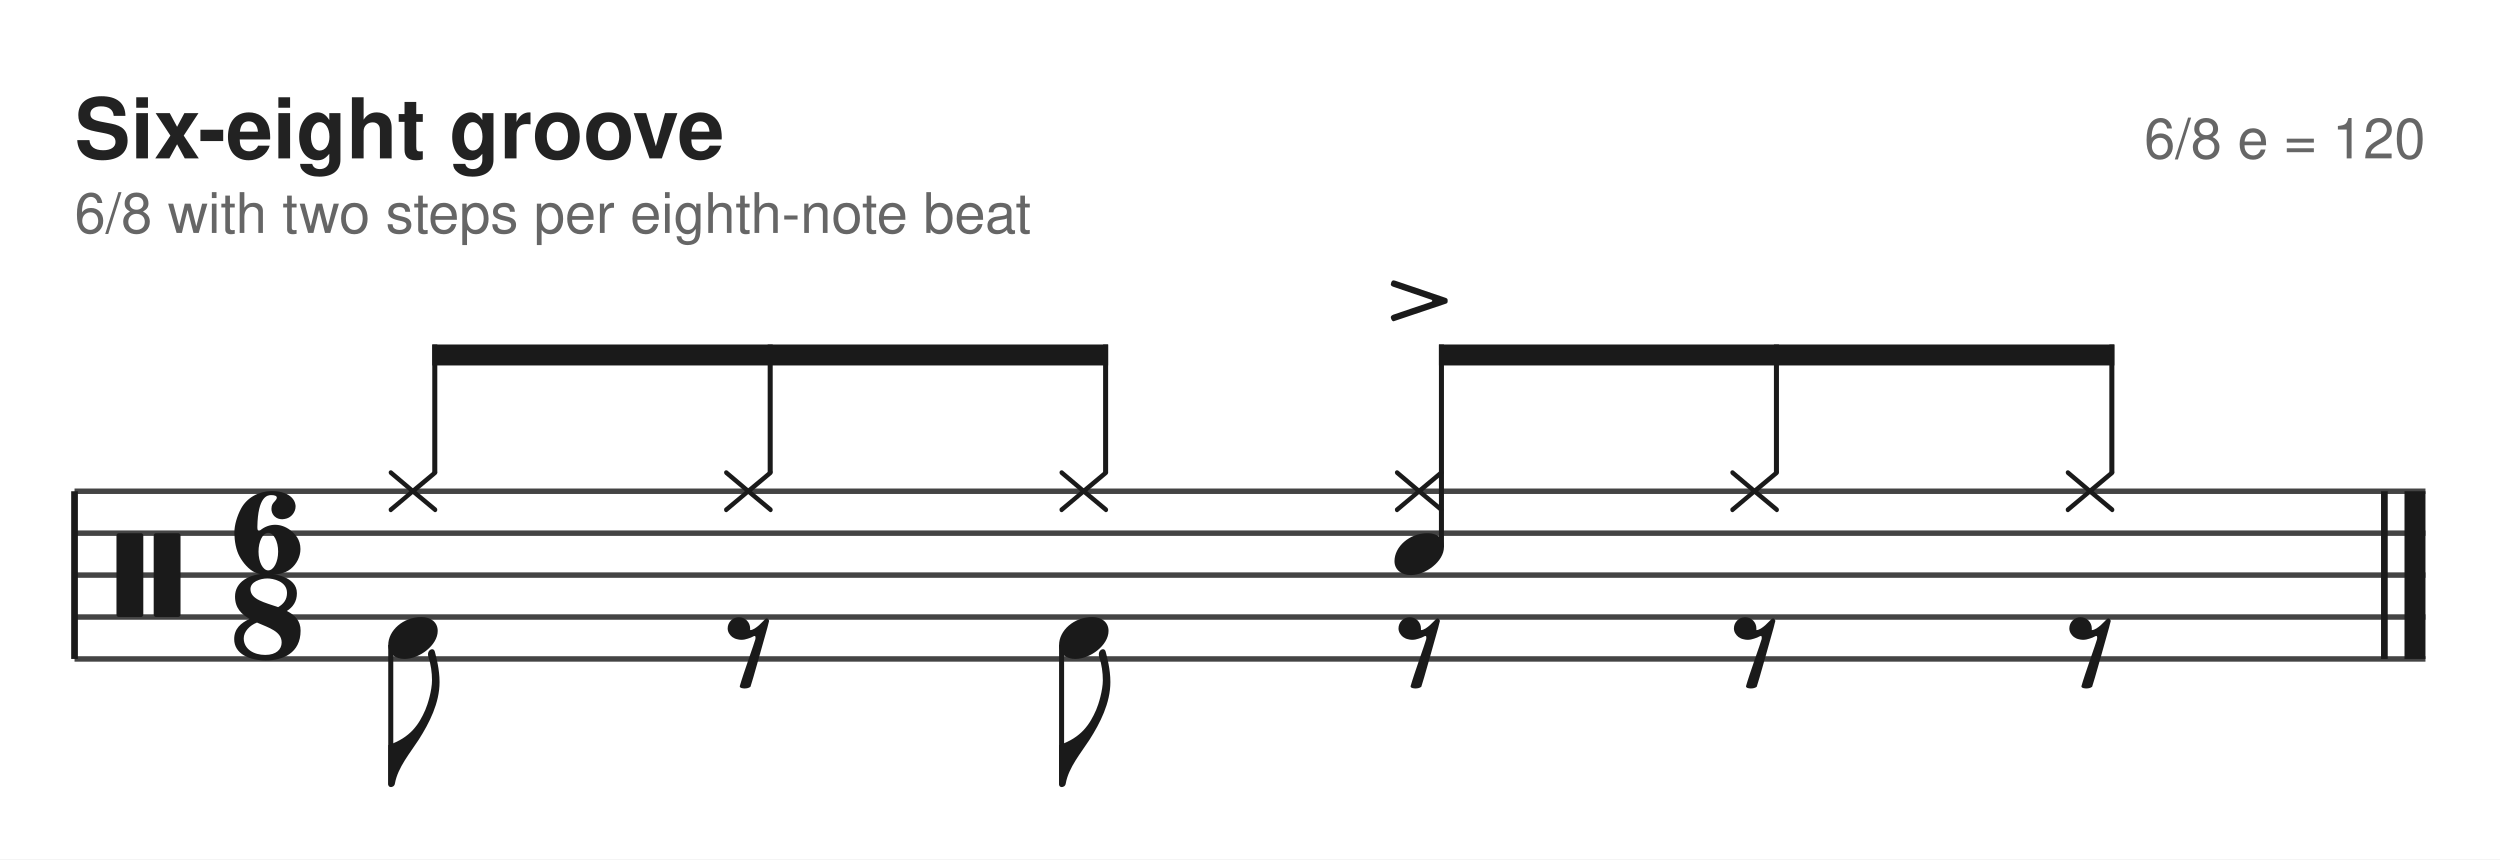
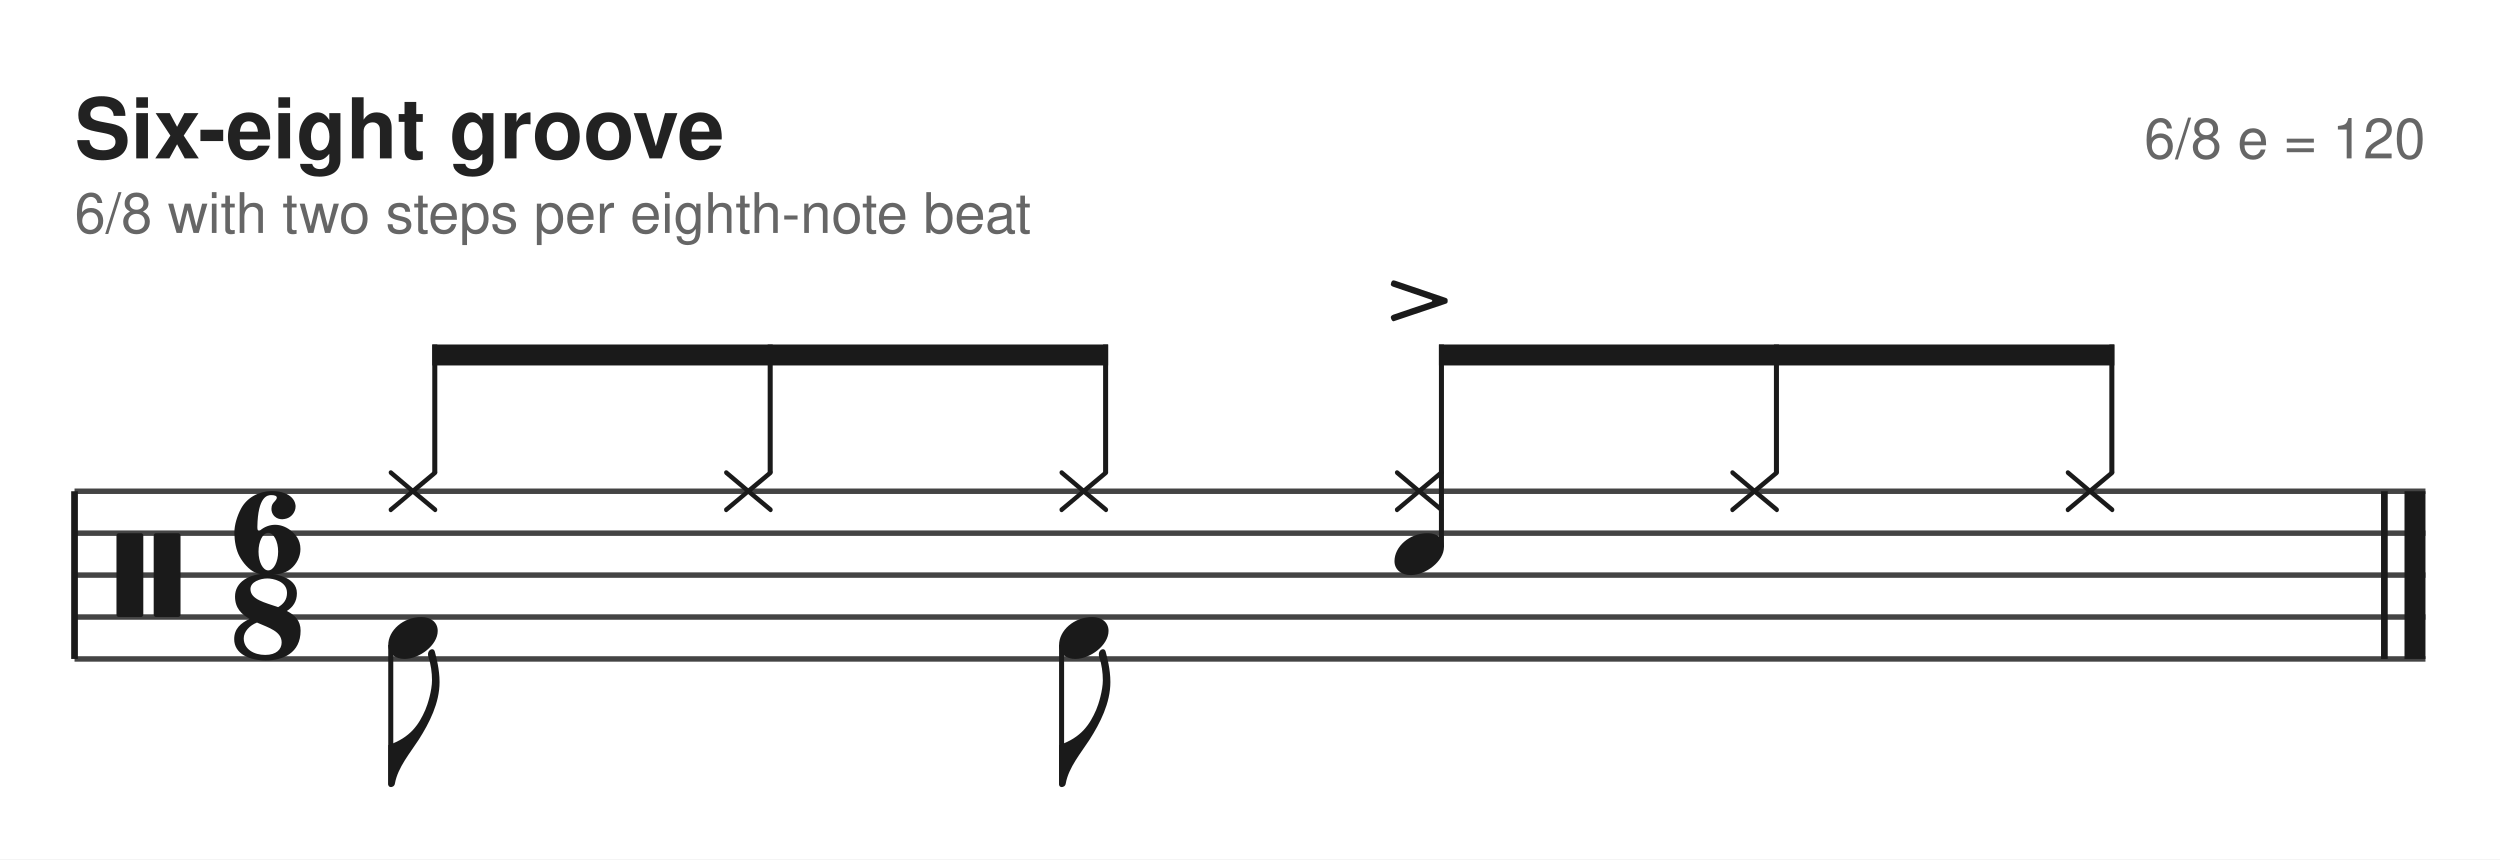
<svg xmlns="http://www.w3.org/2000/svg" id="drumdrom-0" width="536.65" height="184.45" viewBox="0 0 536.65 184.45" role="img" aria-labelledby="drumdrom-0-title drumdrom-0-desc" font-family="Helvetica, Arial, sans-serif">
  <defs>
    <path id="drumdrom-0-g-unpitchedPercussionClef1" d="M0.64 0.94L0.64-0.94C0.64-0.972 0.616-1 0.584-1L0.056-1C0.024-1 0-0.972 0-0.94L0 0.94C0 0.972 0.024 1 0.056 1L0.584 1C0.616 1 0.64 0.972 0.64 0.94M1.528-0.94C1.528-0.972 1.504-1 1.472-1L0.944-1C0.912-1 0.888-0.972 0.888-0.94L0.888 0.94C0.888 0.972 0.912 1 0.944 1L1.472 1C1.504 1 1.528 0.972 1.528 0.94" />
    <path id="drumdrom-0-g-noteheadBlack" d="M0.388 0.5C0.744 0.5 1.18 0.172 1.18-0.168C1.18-0.372 1.02-0.5 0.792-0.5C0.352-0.5 0-0.176 0 0.168C0 0.376 0.172 0.5 0.388 0.5" />
    <path id="drumdrom-0-g-noteheadXBlack" d="M1.14 0.396L0.664 0L1.14-0.4C1.152-0.408 1.16-0.428 1.16-0.444C1.16-0.476 1.132-0.5 1.108-0.5C1.1-0.5 1.088-0.496 1.08-0.492L0.576-0.072L0.08-0.492C0.072-0.496 0.06-0.5 0.048-0.5C0.02-0.5 0-0.472 0-0.448C0-0.432 0.008-0.412 0.02-0.4L0.496 0L0.02 0.396C0.004 0.408 0 0.424 0 0.44C0 0.472 0.02 0.5 0.052 0.5C0.064 0.5 0.072 0.496 0.08 0.488L0.576 0.068L1.08 0.488C1.088 0.496 1.1 0.5 1.108 0.5C1.14 0.5 1.16 0.468 1.16 0.444C1.16 0.424 1.152 0.408 1.14 0.396" />
    <path id="drumdrom-0-g-flag8thDown" d="M0.96-3.04C1.016-2.872 1.044-2.672 1.044-2.492C1.044-2.256 0.944-1.92 0.884-1.784C0.736-1.448 0.536-1.124 0-0.944L0-0.004C0 0.036 0.032 0.056 0.064 0.056C0.1 0.056 0.152 0.032 0.16-0.032C0.228-0.412 0.524-0.76 0.728-1.076C0.98-1.472 1.224-1.948 1.224-2.448C1.224-2.76 1.144-3.044 1.112-3.172C1.1-3.216 1.076-3.232 1.048-3.232C1-3.232 0.948-3.184 0.948-3.108C0.948-3.088 0.952-3.064 0.96-3.04" />
-     <path id="drumdrom-0-g-rest8th" d="M0.536-0.428C0.536-0.576 0.416-0.696 0.268-0.696C0.12-0.696 0-0.576 0-0.428C0-0.344 0.048-0.272 0.108-0.224C0.144-0.2 0.18-0.18 0.22-0.172C0.252-0.164 0.288-0.156 0.324-0.156C0.38-0.156 0.436-0.168 0.48-0.184C0.536-0.2 0.572-0.216 0.624-0.244C0.632-0.248 0.64-0.248 0.644-0.248C0.66-0.248 0.664-0.232 0.664-0.212C0.664-0.2 0.664-0.184 0.66-0.168C0.648-0.108 0.36 0.688 0.288 0.952C0.288 1 0.38 1.004 0.404 1.004C0.448 1.004 0.504 0.996 0.544 0.964C0.556 0.956 0.948-0.448 0.948-0.448C0.964-0.52 0.984-0.584 0.988-0.604C0.988-0.644 0.948-0.664 0.94-0.668C0.932-0.668 0.92-0.668 0.896-0.652C0.868-0.628 0.668-0.388 0.536-0.388" />
    <path id="drumdrom-0-g-articAccentAbove" d="M1.304-0.42C1.356-0.432 1.356-0.46 1.356-0.492C1.356-0.524 1.356-0.548 1.304-0.564L0.104-0.972C0.088-0.976 0.072-0.98 0.068-0.98C0.032-0.98 0.02-0.956 0.008-0.924C0.004-0.908 0-0.896 0-0.884C0-0.864 0.012-0.844 0.056-0.828C0.056-0.828 0.92-0.536 0.96-0.52C0.98-0.516 0.988-0.504 0.988-0.492C0.988-0.48 0.98-0.472 0.956-0.464C0.912-0.452 0.056-0.16 0.056-0.16C0.012-0.14 0-0.12 0-0.1C0-0.088 0.004-0.076 0.008-0.064C0.02-0.036 0.036-0.004 0.064-0.004C0.068-0.004 0.076-0.004 0.08-0.008" />
    <path id="drumdrom-0-g-timeSig6" d="M1.04-0.4C1.088-0.352 1.156-0.332 1.22-0.332C1.252-0.332 1.288-0.34 1.32-0.348C1.444-0.38 1.54-0.508 1.54-0.636C1.54-0.652 1.54-0.664 1.536-0.68C1.516-0.812 1.404-0.908 1.284-0.952C1.188-0.992 1.072-1.004 0.968-1.004C0.664-1 0.38-0.852 0.236-0.58C0.148-0.412 0.08-0.2 0.08-0.012L0.08 0.004C0.084 0.188 0.116 0.396 0.204 0.556C0.288 0.708 0.424 0.872 0.58 0.94C0.68 0.984 0.8 0.996 0.9 0.996C1.08 0.996 1.28 0.968 1.424 0.852C1.564 0.74 1.656 0.56 1.656 0.38C1.656 0.156 1.536 0.02 1.408-0.076C1.3-0.156 1.176-0.2 1.052-0.2C0.924-0.2 0.792-0.152 0.688-0.06C0.68-0.052 0.672-0.052 0.664-0.052C0.64-0.052 0.628-0.084 0.628-0.148C0.64-0.888 0.876-0.908 0.96-0.908C1.04-0.908 1.092-0.888 1.092-0.848C1.092-0.792 1.016-0.744 0.992-0.696C0.972-0.66 0.964-0.62 0.964-0.58C0.964-0.52 0.984-0.46 1.024-0.416C1.028-0.408 1.036-0.404 1.04-0.4M0.888-0.008C1.016-0.008 1.124 0.192 1.124 0.44C1.124 0.688 1.016 0.888 0.888 0.888C0.76 0.888 0.656 0.688 0.656 0.44C0.656 0.192 0.76-0.008 0.888-0.008" />
    <path id="drumdrom-0-g-timeSig8" d="M1.336-0.144C1.48-0.236 1.576-0.368 1.576-0.568C1.576-0.976 0.988-1.036 0.88-1.036C0.416-1.036 0.1-0.824 0.1-0.488C0.1-0.212 0.256-0.064 0.448 0.044C0.24 0.144 0.08 0.276 0.08 0.528C0.08 0.876 0.44 1.036 0.836 1.036C1.236 1.036 1.664 0.864 1.664 0.324C1.664 0.084 1.524-0.048 1.336-0.144M1.128-0.236C0.808-0.348 0.468-0.416 0.468-0.668C0.468-0.836 0.696-0.92 0.872-0.92C1-0.92 1.34-0.856 1.34-0.576C1.34-0.416 1.26-0.312 1.128-0.236M0.82 0.904C0.552 0.904 0.308 0.768 0.308 0.508C0.308 0.348 0.448 0.2 0.624 0.132C0.916 0.26 1.212 0.344 1.212 0.608C1.212 0.768 1.088 0.904 0.82 0.904" />
  </defs>
  <rect width="100%" height="100%" fill="#ffffff" />
  <g id="drumdrom-0-header">
    <text x="16" y="34" font-size="18" fill="#222222" font-weight="bold">Six-eight groove</text>
    <text x="16" y="50" font-size="12" fill="#666666">6/8 with two steps per eighth-note beat</text>
    <text x="520.65" y="34" font-size="12" fill="#666666" text-anchor="end">6/8  e = 120</text>
  </g>
  <g id="drumdrom-0-system0" transform="translate(16 105.45)">
    <g id="drumdrom-0-row0-staff">
      <line x1="0" y1="0" x2="504.65" y2="0" stroke="#444444" stroke-width="1.17" />
      <line x1="0" y1="9" x2="504.65" y2="9" stroke="#444444" stroke-width="1.17" />
      <line x1="0" y1="18" x2="504.65" y2="18" stroke="#444444" stroke-width="1.17" />
      <line x1="0" y1="27" x2="504.65" y2="27" stroke="#444444" stroke-width="1.17" />
      <line x1="0" y1="36" x2="504.65" y2="36" stroke="#444444" stroke-width="1.17" />
      <line x1="0" y1="0" x2="0" y2="36" stroke="#1a1a1a" stroke-width="1.44" />
      <use href="#drumdrom-0-g-unpitchedPercussionClef1" transform="translate(9 18) scale(9)" fill="#1a1a1a" />
      <use href="#drumdrom-0-g-timeSig6" transform="translate(33.59 9) scale(9)" fill="#1a1a1a" />
      <use href="#drumdrom-0-g-timeSig8" transform="translate(33.55 27) scale(9)" fill="#1a1a1a" />
      <line x1="495.83" y1="0" x2="495.83" y2="36" stroke="#1a1a1a" stroke-width="1.44" />
      <line x1="502.4" y1="0" x2="502.4" y2="36" stroke="#1a1a1a" stroke-width="4.5" />
    </g>
    <g id="drumdrom-0-row0">
      <g id="drumdrom-0-bar0-hands">
        <use href="#drumdrom-0-g-noteheadXBlack" transform="translate(67.43 0) scale(9)" fill="#1a1a1a" />
        <line x1="77.33" y1="-4" x2="77.33" y2="-31.5" stroke="#1a1a1a" stroke-width="1.08" />
        <use href="#drumdrom-0-g-noteheadXBlack" transform="translate(139.43 0) scale(9)" fill="#1a1a1a" />
        <line x1="149.33" y1="-4" x2="149.33" y2="-31.5" stroke="#1a1a1a" stroke-width="1.08" />
        <use href="#drumdrom-0-g-noteheadXBlack" transform="translate(211.43 0) scale(9)" fill="#1a1a1a" />
        <line x1="221.33" y1="-4" x2="221.33" y2="-31.5" stroke="#1a1a1a" stroke-width="1.08" />
        <use href="#drumdrom-0-g-noteheadBlack" transform="translate(283.34 13.5) scale(9)" fill="#1a1a1a" />
        <use href="#drumdrom-0-g-noteheadXBlack" transform="translate(283.43 0) scale(9)" fill="#1a1a1a" />
        <line x1="293.42" y1="11.99" x2="293.42" y2="-31.5" stroke="#1a1a1a" stroke-width="1.08" />
        <use href="#drumdrom-0-g-articAccentAbove" transform="translate(282.55 -36.45) scale(9)" fill="#1a1a1a" />
        <use href="#drumdrom-0-g-noteheadXBlack" transform="translate(355.43 0) scale(9)" fill="#1a1a1a" />
        <line x1="365.33" y1="-4" x2="365.33" y2="-31.5" stroke="#1a1a1a" stroke-width="1.08" />
        <use href="#drumdrom-0-g-noteheadXBlack" transform="translate(427.43 0) scale(9)" fill="#1a1a1a" />
        <line x1="437.33" y1="-4" x2="437.33" y2="-31.5" stroke="#1a1a1a" stroke-width="1.08" />
        <rect x="76.79" y="-31.5" width="145.08" height="4.5" fill="#1a1a1a" />
        <rect x="292.88" y="-31.5" width="144.99" height="4.5" fill="#1a1a1a" />
      </g>
      <g id="drumdrom-0-bar0-feet">
        <use href="#drumdrom-0-g-noteheadBlack" transform="translate(67.34 31.5) scale(9)" fill="#1a1a1a" />
        <line x1="67.88" y1="33.01" x2="67.88" y2="63" stroke="#1a1a1a" stroke-width="1.08" />
        <use href="#drumdrom-0-g-flag8thDown" transform="translate(67.34 63) scale(9)" fill="#1a1a1a" />
        <use href="#drumdrom-0-g-noteheadBlack" transform="translate(211.34 31.5) scale(9)" fill="#1a1a1a" />
        <line x1="211.88" y1="33.01" x2="211.88" y2="63" stroke="#1a1a1a" stroke-width="1.08" />
        <use href="#drumdrom-0-g-flag8thDown" transform="translate(211.34 63) scale(9)" fill="#1a1a1a" />
-         <use href="#drumdrom-0-g-rest8th" transform="translate(140.2 33.3) scale(9)" fill="#1a1a1a" />
-         <use href="#drumdrom-0-g-rest8th" transform="translate(284.2 33.3) scale(9)" fill="#1a1a1a" />
-         <use href="#drumdrom-0-g-rest8th" transform="translate(356.2 33.3) scale(9)" fill="#1a1a1a" />
-         <use href="#drumdrom-0-g-rest8th" transform="translate(428.2 33.3) scale(9)" fill="#1a1a1a" />
      </g>
    </g>
  </g>
</svg>
